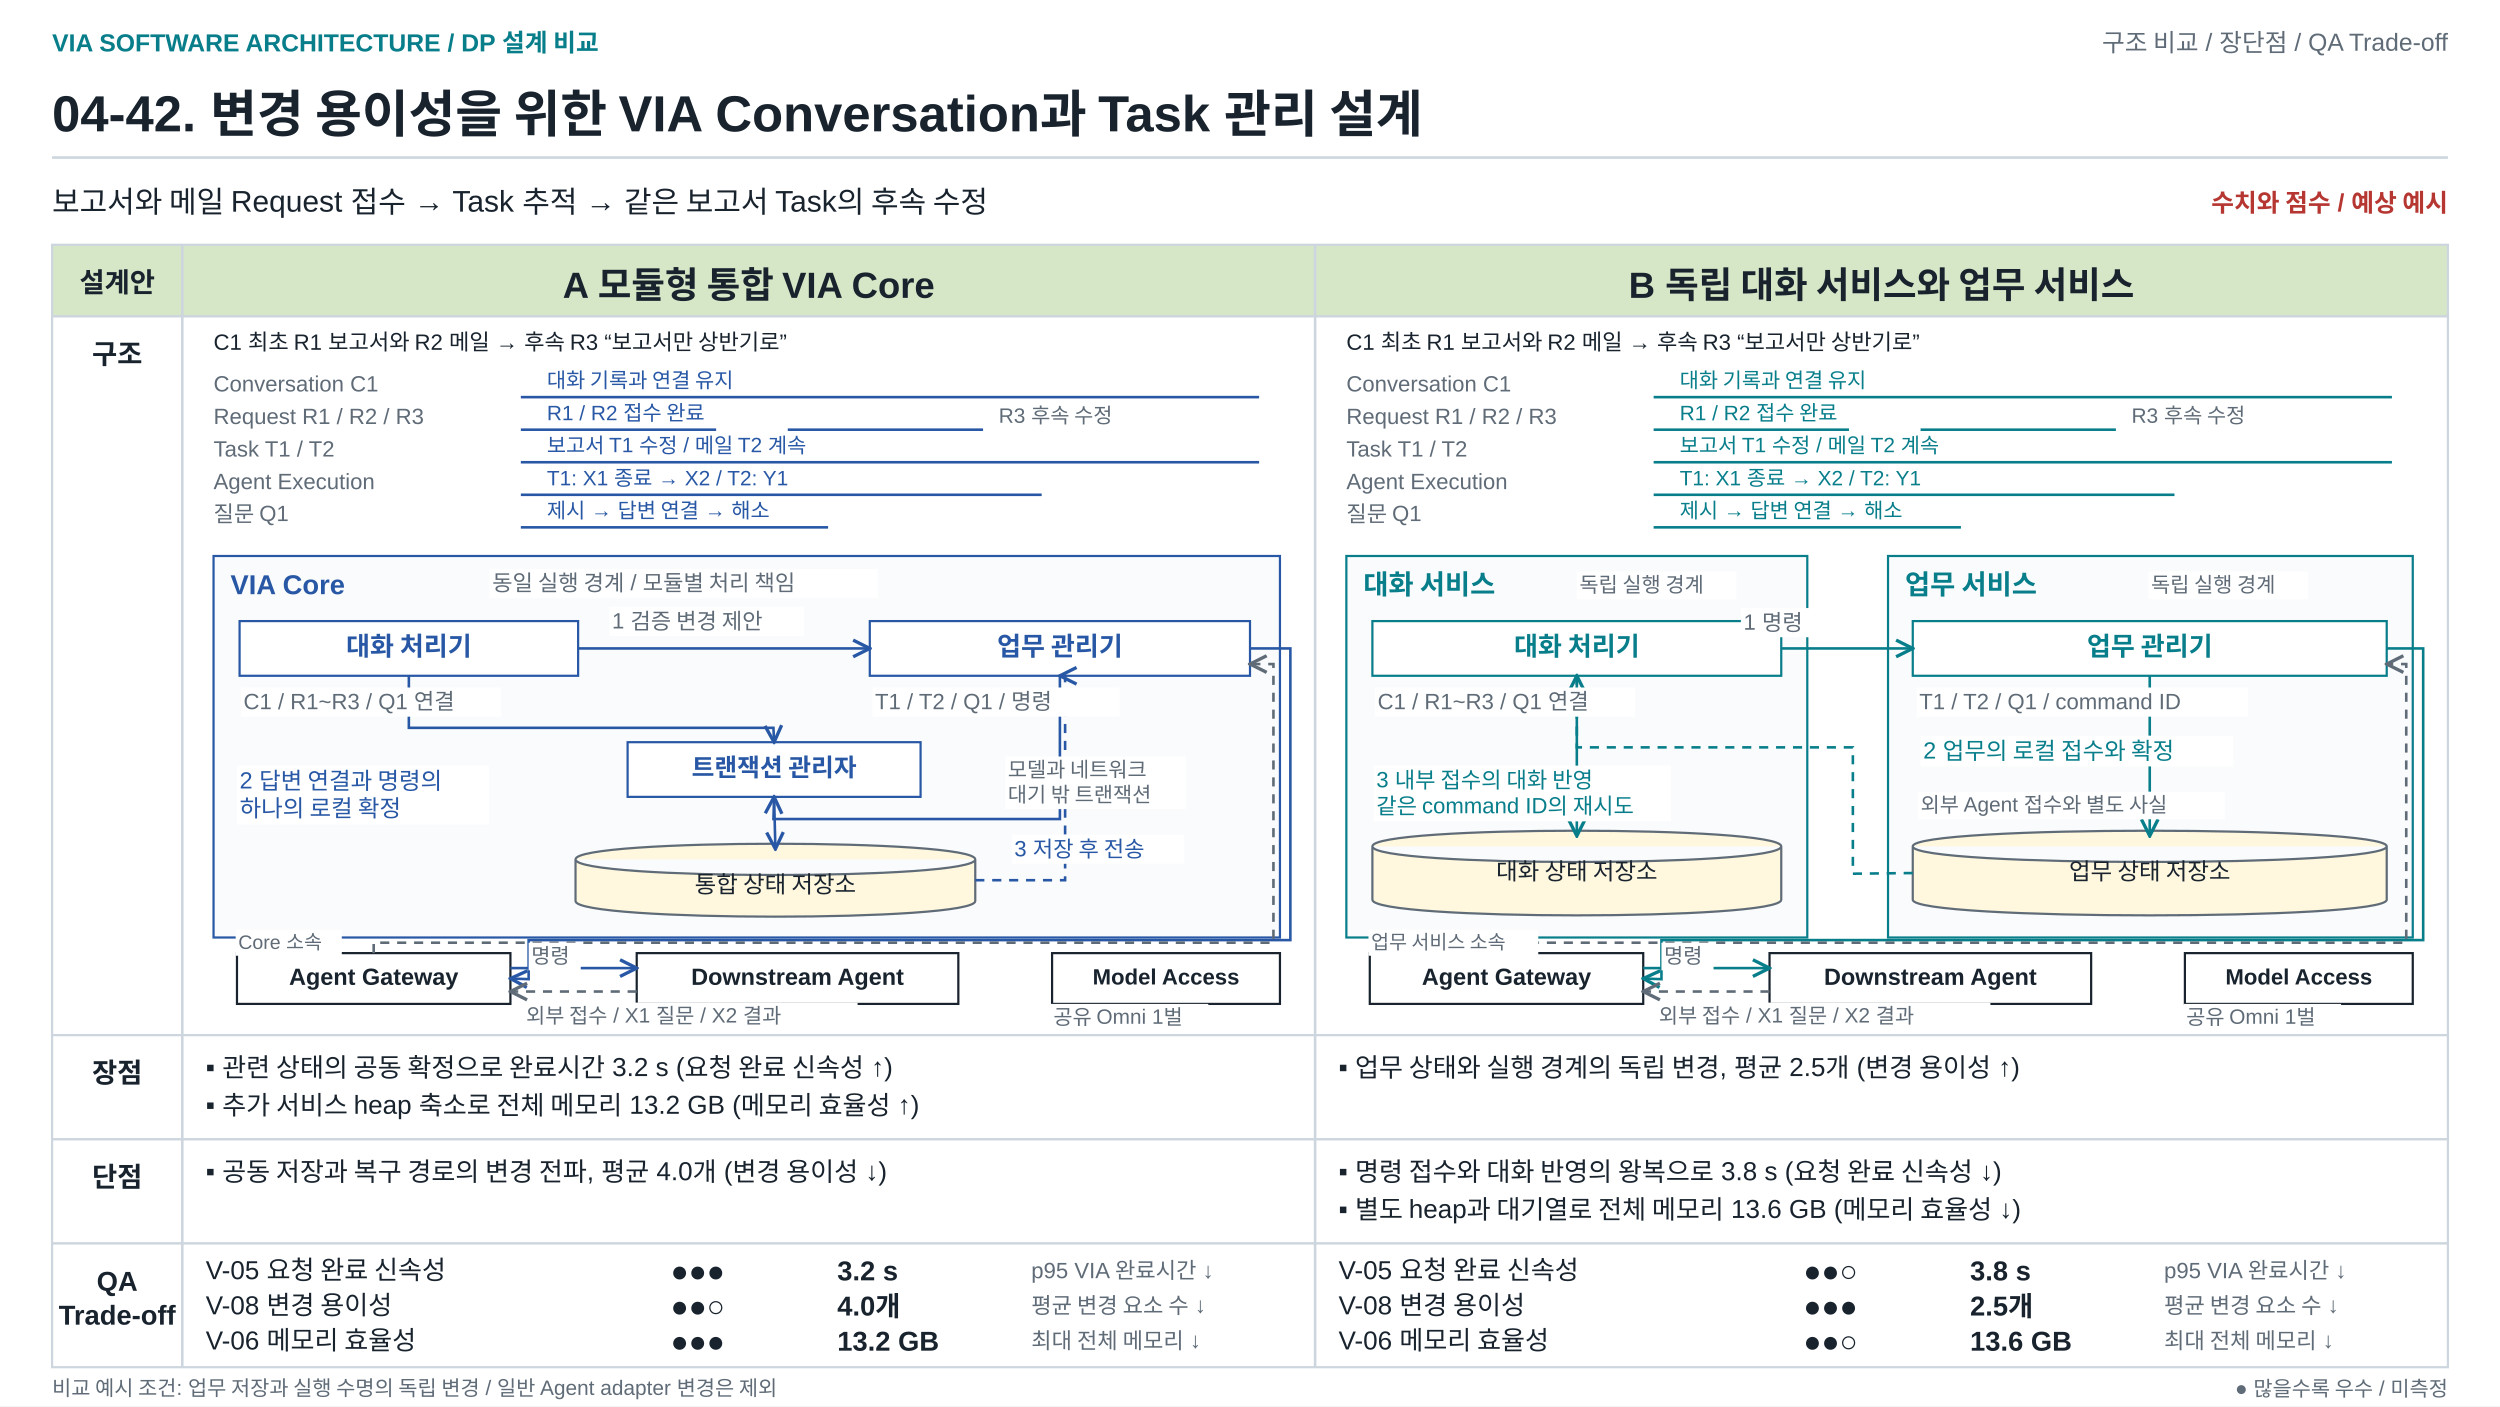
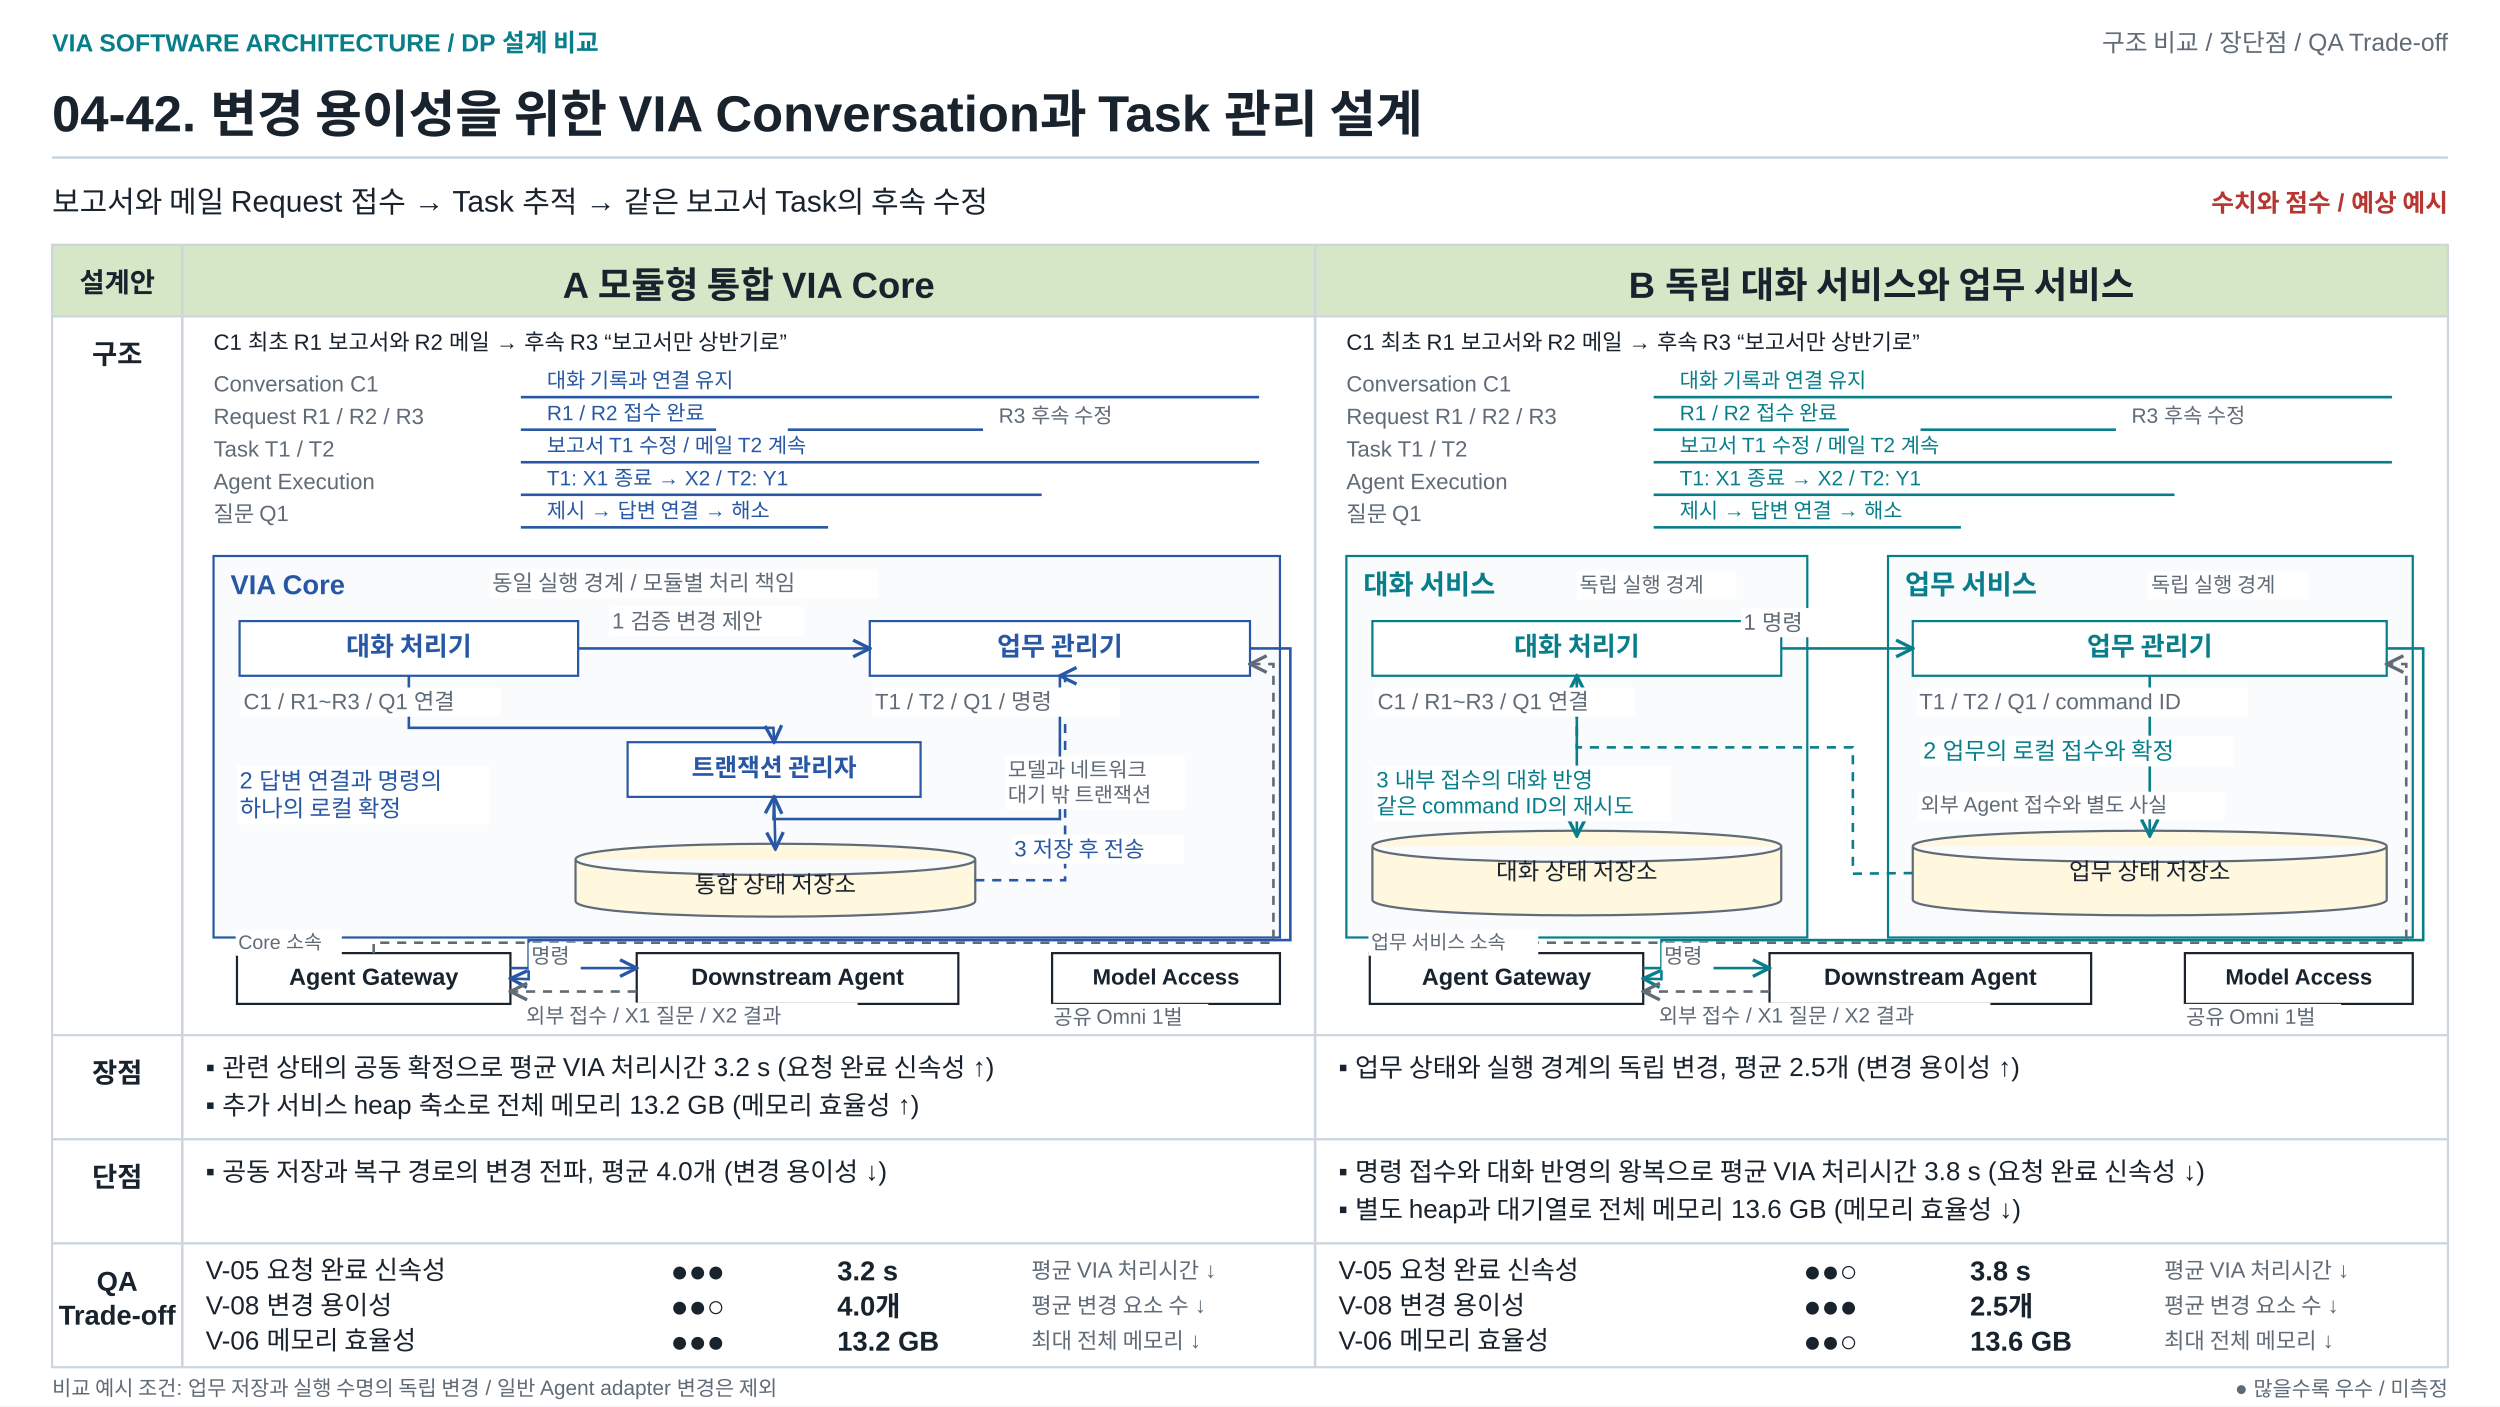
<svg xmlns="http://www.w3.org/2000/svg" width="1920" height="1080" viewBox="0 0 1920 1080" role="img" aria-labelledby="title">
  <defs>
    <marker id="a18232E" viewBox="0 0 10 10" refX="9" refY="5" markerWidth="8" markerHeight="8" orient="auto">
      <path d="M1 1L9 5L1 9" fill="none" stroke="#18232E" stroke-width="1.6" />
    </marker>
    <marker id="a2858A5" viewBox="0 0 10 10" refX="9" refY="5" markerWidth="8" markerHeight="8" orient="auto">
      <path d="M1 1L9 5L1 9" fill="none" stroke="#2858A5" stroke-width="1.6" />
    </marker>
    <marker id="aB63732" viewBox="0 0 10 10" refX="9" refY="5" markerWidth="8" markerHeight="8" orient="auto">
      <path d="M1 1L9 5L1 9" fill="none" stroke="#B63732" stroke-width="1.6" />
    </marker>
    <marker id="a087E8B" viewBox="0 0 10 10" refX="9" refY="5" markerWidth="8" markerHeight="8" orient="auto">
      <path d="M1 1L9 5L1 9" fill="none" stroke="#087E8B" stroke-width="1.6" />
    </marker>
    <marker id="a5F6B77" viewBox="0 0 10 10" refX="9" refY="5" markerWidth="8" markerHeight="8" orient="auto">
      <path d="M1 1L9 5L1 9" fill="none" stroke="#5F6B77" stroke-width="1.6" />
    </marker>
    <marker id="a7155A4" viewBox="0 0 10 10" refX="9" refY="5" markerWidth="8" markerHeight="8" orient="auto">
      <path d="M1 1L9 5L1 9" fill="none" stroke="#7155A4" stroke-width="1.6" />
    </marker>
  </defs>
  <g font-family="Apple SD Gothic Neo, Arial, sans-serif">
    <rect id="n1" fill="white" stroke="none" stroke-width="1.7" x="0" y="0" width="1920" height="1080" />
    <text id="n2-0" data-width="1300" x="40" y="39.48" text-anchor="start" font-size="19" font-weight="700" fill="#087E8B">VIA SOFTWARE ARCHITECTURE / DP 설계 비교</text>
    <text id="n3-0" data-width="450" x="1880" y="39.48" text-anchor="end" font-size="19" font-weight="400" fill="#5F6B77">구조 비교 / 장단점 / QA Trade-off</text>
    <text id="n4-0" data-width="1840" x="40" y="100.88" text-anchor="start" font-size="39" font-weight="700" fill="#18232E">04-42. 변경 용이성을 위한 VIA Conversation과 Task 관리 설계</text>
    <polyline id="n5" points="40,121 1880,121" fill="none" stroke="#CDD6DE" stroke-width="2" />
    <text id="n6-0" data-width="1530" x="40" y="163.16" text-anchor="start" font-size="23" font-weight="400" fill="#18232E">보고서와 메일 Request 접수 → Task 추적 → 같은 보고서 Task의 후속 수정</text>
    <text id="n7-0" data-width="290" x="1880" y="162.48" text-anchor="end" font-size="19" font-weight="700" fill="#B63732">수치와 점수 / 예상 예시</text>
    <rect id="n8" fill="#D5E7C7" stroke="#CDD6DE" stroke-width="1.7" x="40" y="188" width="1840" height="55" />
    <text id="n9-0" data-width="98" x="90" y="224.32" text-anchor="middle" font-size="21" font-weight="700" fill="#18232E">설계안</text>
    <rect id="n10" fill="white" stroke="#CDD6DE" stroke-width="1.7" x="40" y="243" width="1840" height="552" />
    <text id="n11-0" data-width="98" x="90" y="279.32" text-anchor="middle" font-size="21" font-weight="700" fill="#18232E">구조</text>
    <rect id="n12" fill="white" stroke="#CDD6DE" stroke-width="1.7" x="40" y="795" width="1840" height="80" />
    <text id="n13-0" data-width="98" x="90" y="831.32" text-anchor="middle" font-size="21" font-weight="700" fill="#18232E">장점</text>
    <rect id="n14" fill="white" stroke="#CDD6DE" stroke-width="1.7" x="40" y="875" width="1840" height="80" />
    <text id="n15-0" data-width="98" x="90" y="911.32" text-anchor="middle" font-size="21" font-weight="700" fill="#18232E">단점</text>
    <rect id="n16" fill="white" stroke="#CDD6DE" stroke-width="1.7" x="40" y="955" width="1840" height="95" />
    <text id="n17-0" data-width="98" x="90" y="991.32" text-anchor="middle" font-size="21" font-weight="700" fill="#18232E">QA</text>
    <text id="n17-1" data-width="98" x="90" y="1017.32" text-anchor="middle" font-size="21" font-weight="700" fill="#18232E">Trade-off</text>
    <polyline id="n18" points="140,188 140,1050" fill="none" stroke="#CDD6DE" stroke-width="2" />
    <polyline id="n19" points="1010,188 1010,1050" fill="none" stroke="#CDD6DE" stroke-width="2" />
    <text id="n20-0" data-width="838" x="575" y="228.76" text-anchor="middle" font-size="28" font-weight="700" fill="#18232E">A 모듈형 통합 VIA Core</text>
-     <text id="n21-0" data-width="836" x="158" y="826.4" text-anchor="start" font-size="20" font-weight="400" fill="#18232E">▪ 관련 상태의 공동 확정으로 완료시간 3.2 s (요청 완료 신속성 ↑)</text>
+     <text id="n21-0" data-width="836" x="158" y="826.4" text-anchor="start" font-size="20" font-weight="400" fill="#18232E">▪ 관련 상태의 공동 확정으로 평균 VIA 처리시간 3.2 s (요청 완료 신속성 ↑)</text>
    <text id="n22-0" data-width="836" x="158" y="855.4" text-anchor="start" font-size="20" font-weight="400" fill="#18232E">▪ 추가 서비스 heap 축소로 전체 메모리 13.2 GB (메모리 효율성 ↑)</text>
    <text id="n23-0" data-width="836" x="158" y="906.4" text-anchor="start" font-size="20" font-weight="400" fill="#18232E">▪ 공동 저장과 복구 경로의 변경 전파, 평균 4.0개 (변경 용이성 ↓)</text>
    <text id="n24-0" data-width="335" x="158" y="982.4" text-anchor="start" font-size="20" font-weight="400" fill="#18232E">V-05 요청 완료 신속성</text>
    <text id="n25-0" data-width="112" x="515" y="984.16" text-anchor="start" font-size="23" font-weight="400" fill="#18232E">●●●</text>
    <text id="n26-0" data-width="140" x="643" y="983.32" text-anchor="start" font-size="21" font-weight="700" fill="#18232E">3.2 s</text>
-     <text id="n27-0" data-width="206" x="792" y="981.64" text-anchor="start" font-size="17" font-weight="400" fill="#5F6B77">p95 VIA 완료시간 ↓</text>
+     <text id="n27-0" data-width="206" x="792" y="981.64" text-anchor="start" font-size="17" font-weight="400" fill="#5F6B77">평균 VIA 처리시간 ↓</text>
    <text id="n28-0" data-width="335" x="158" y="1009.4" text-anchor="start" font-size="20" font-weight="400" fill="#18232E">V-08 변경 용이성</text>
    <text id="n29-0" data-width="112" x="515" y="1011.16" text-anchor="start" font-size="23" font-weight="400" fill="#18232E">●●○</text>
    <text id="n30-0" data-width="140" x="643" y="1010.32" text-anchor="start" font-size="21" font-weight="700" fill="#18232E">4.0개</text>
    <text id="n31-0" data-width="206" x="792" y="1008.64" text-anchor="start" font-size="17" font-weight="400" fill="#5F6B77">평균 변경 요소 수 ↓</text>
    <text id="n32-0" data-width="335" x="158" y="1036.4" text-anchor="start" font-size="20" font-weight="400" fill="#18232E">V-06 메모리 효율성</text>
    <text id="n33-0" data-width="112" x="515" y="1038.16" text-anchor="start" font-size="23" font-weight="400" fill="#18232E">●●●</text>
    <text id="n34-0" data-width="140" x="643" y="1037.32" text-anchor="start" font-size="21" font-weight="700" fill="#18232E">13.2 GB</text>
    <text id="n35-0" data-width="206" x="792" y="1035.64" text-anchor="start" font-size="17" font-weight="400" fill="#5F6B77">최대 전체 메모리 ↓</text>
    <text id="n36-0" data-width="838" x="1445" y="228.76" text-anchor="middle" font-size="28" font-weight="700" fill="#18232E">B 독립 대화 서비스와 업무 서비스</text>
    <text id="n37-0" data-width="836" x="1028" y="826.4" text-anchor="start" font-size="20" font-weight="400" fill="#18232E">▪ 업무 상태와 실행 경계의 독립 변경, 평균 2.5개 (변경 용이성 ↑)</text>
-     <text id="n38-0" data-width="836" x="1028" y="906.4" text-anchor="start" font-size="20" font-weight="400" fill="#18232E">▪ 명령 접수와 대화 반영의 왕복으로 3.8 s (요청 완료 신속성 ↓)</text>
+     <text id="n38-0" data-width="836" x="1028" y="906.4" text-anchor="start" font-size="20" font-weight="400" fill="#18232E">▪ 명령 접수와 대화 반영의 왕복으로 평균 VIA 처리시간 3.8 s (요청 완료 신속성 ↓)</text>
    <text id="n39-0" data-width="836" x="1028" y="935.4" text-anchor="start" font-size="20" font-weight="400" fill="#18232E">▪ 별도 heap과 대기열로 전체 메모리 13.6 GB (메모리 효율성 ↓)</text>
    <text id="n40-0" data-width="335" x="1028" y="982.4" text-anchor="start" font-size="20" font-weight="400" fill="#18232E">V-05 요청 완료 신속성</text>
    <text id="n41-0" data-width="112" x="1385" y="984.16" text-anchor="start" font-size="23" font-weight="400" fill="#18232E">●●○</text>
    <text id="n42-0" data-width="140" x="1513" y="983.32" text-anchor="start" font-size="21" font-weight="700" fill="#18232E">3.8 s</text>
-     <text id="n43-0" data-width="206" x="1662" y="981.64" text-anchor="start" font-size="17" font-weight="400" fill="#5F6B77">p95 VIA 완료시간 ↓</text>
+     <text id="n43-0" data-width="206" x="1662" y="981.64" text-anchor="start" font-size="17" font-weight="400" fill="#5F6B77">평균 VIA 처리시간 ↓</text>
    <text id="n44-0" data-width="335" x="1028" y="1009.4" text-anchor="start" font-size="20" font-weight="400" fill="#18232E">V-08 변경 용이성</text>
    <text id="n45-0" data-width="112" x="1385" y="1011.16" text-anchor="start" font-size="23" font-weight="400" fill="#18232E">●●●</text>
    <text id="n46-0" data-width="140" x="1513" y="1010.32" text-anchor="start" font-size="21" font-weight="700" fill="#18232E">2.5개</text>
    <text id="n47-0" data-width="206" x="1662" y="1008.64" text-anchor="start" font-size="17" font-weight="400" fill="#5F6B77">평균 변경 요소 수 ↓</text>
    <text id="n48-0" data-width="335" x="1028" y="1036.4" text-anchor="start" font-size="20" font-weight="400" fill="#18232E">V-06 메모리 효율성</text>
    <text id="n49-0" data-width="112" x="1385" y="1038.16" text-anchor="start" font-size="23" font-weight="400" fill="#18232E">●●○</text>
    <text id="n50-0" data-width="140" x="1513" y="1037.32" text-anchor="start" font-size="21" font-weight="700" fill="#18232E">13.6 GB</text>
    <text id="n51-0" data-width="206" x="1662" y="1035.64" text-anchor="start" font-size="17" font-weight="400" fill="#5F6B77">최대 전체 메모리 ↓</text>
    <text id="n52-0" data-width="1520" x="40" y="1071.72" text-anchor="start" font-size="16" font-weight="400" fill="#5F6B77">비교 예시 조건: 업무 저장과 실행 수명의 독립 변경 / 일반 Agent adapter 변경은 제외</text>
    <text id="n53-0" data-width="315" x="1880" y="1071.72" text-anchor="end" font-size="16" font-weight="400" fill="#5F6B77">● 많을수록 우수 / 미측정</text>
    <polyline id="n58" points="400,305 967,305" fill="none" stroke="#2858A5" stroke-width="2" />
    <polyline id="n63" points="400,330 550,330" fill="none" stroke="#2858A5" stroke-width="2" />
    <polyline id="n66" points="605,330 755,330" fill="none" stroke="#2858A5" stroke-width="2" />
    <polyline id="n71" points="400,355 967,355" fill="none" stroke="#2858A5" stroke-width="2" />
    <polyline id="n76" points="400,380 800,380" fill="none" stroke="#2858A5" stroke-width="2" />
    <polyline id="n81" points="400,405 636,405" fill="none" stroke="#2858A5" stroke-width="2" />
    <rect id="n84" fill="#FAFBFC" stroke="#2858A5" stroke-width="1.7" x="164" y="427" width="819" height="293" />
    <text id="n85-0" data-width="793" x="177" y="456.32" text-anchor="start" font-size="21" font-weight="700" fill="#2858A5">VIA Core</text>
    <rect id="n88" fill="white" stroke="#2858A5" stroke-width="1.7" x="184" y="477" width="260" height="42" />
    <text id="n89-0" data-width="242" x="314.0" y="503.4" text-anchor="middle" font-size="20" font-weight="700" fill="#2858A5">대화 처리기</text>
    <rect id="n90" fill="white" stroke="#2858A5" stroke-width="1.7" x="668" y="477" width="292" height="42" />
    <text id="n91-0" data-width="274" x="814.0" y="503.4" text-anchor="middle" font-size="20" font-weight="700" fill="#2858A5">업무 관리기</text>
    <rect id="n92" fill="white" stroke="#2858A5" stroke-width="1.7" x="482" y="570" width="225" height="42" />
    <text id="n93-0" data-width="207" x="594.5" y="596.13" text-anchor="middle" font-size="19" font-weight="700" fill="#2858A5">트랜잭션 관리자</text>
    <path id="n94" fill="#FFF7DE" stroke="#5F6B77" stroke-width="1.7" d="M442 660C442 644 749 644 749 660V692C749 708 442 708 442 692Z M442 660C442 676 749 676 749 660" />
    <text id="n95-0" data-width="289" x="595.5" y="685.56" text-anchor="middle" font-size="18" font-weight="400" fill="#18232E">통합 상태 저장소</text>
    <polyline id="n100" points="444,498.0 668,498.0" fill="none" stroke="#2858A5" stroke-width="2" marker-end="url(#a2858A5)" />
    <polyline id="n103" points="314.0,519 314,559 594,559 594.5,570" fill="none" stroke="#2858A5" stroke-width="2" marker-end="url(#a2858A5)" />
    <polyline id="n104" points="814.0,519 814,629 594,629 594.5,612" fill="none" stroke="#2858A5" stroke-width="2" marker-end="url(#a2858A5)" />
    <polyline id="n105" points="594.5,612 595.5,652" fill="none" stroke="#2858A5" stroke-width="2" marker-end="url(#a2858A5)" />
    <polyline id="n110" points="749,676.0 818,676 818,519 814.0,519" fill="none" stroke="#2858A5" stroke-width="2" stroke-dasharray="7 6" marker-end="url(#a2858A5)" />
    <rect id="n113" fill="white" stroke="#18232E" stroke-width="1.7" x="182" y="732" width="210" height="39" />
    <text id="n114-0" data-width="192" x="287.0" y="756.36" text-anchor="middle" font-size="18" font-weight="700" fill="#18232E">Agent Gateway</text>
    <rect id="n115" fill="white" stroke="#18232E" stroke-width="1.7" x="489" y="732" width="247" height="39" />
    <text id="n116-0" data-width="229" x="612.5" y="756.36" text-anchor="middle" font-size="18" font-weight="700" fill="#18232E">Downstream Agent</text>
    <rect id="n117" fill="white" stroke="#18232E" stroke-width="1.7" x="808" y="732" width="175" height="39" />
    <text id="n118-0" data-width="157" x="895.5" y="756.09" text-anchor="middle" font-size="17" font-weight="700" fill="#18232E">Model Access</text>
    <polyline id="n119" points="960,498.0 991,498 991,722 406,722 406,752 392,751.5" fill="none" stroke="#2858A5" stroke-width="2" marker-end="url(#a2858A5)" />
    <polyline id="n120" points="287.0,732 287,724 978,724 978,510 960,510.0" fill="none" stroke="#5F6B77" stroke-width="2" stroke-dasharray="7 6" marker-end="url(#a5F6B77)" />
    <polyline id="n121" points="392,743.5 489,743.5" fill="none" stroke="#2858A5" stroke-width="2" marker-end="url(#a2858A5)" />
    <polyline id="n122" points="489,761.5 392,761.5" fill="none" stroke="#5F6B77" stroke-width="2" stroke-dasharray="7 6" marker-end="url(#a5F6B77)" />
    <rect id="n54" fill="white" stroke="none" stroke-width="1.7" x="162" y="252" width="521.06" height="22.4" />
    <text id="n55-0" data-width="820" x="164" y="268.64" text-anchor="start" font-size="17" font-weight="400" fill="#18232E">C1 최초 R1 보고서와 R2 메일 → 후속 R3 “보고서만 상반기로”</text>
    <rect id="n56" fill="white" stroke="none" stroke-width="1.7" x="162" y="284" width="155.9" height="22.4" />
    <text id="n57-0" data-width="220" x="164" y="300.64" text-anchor="start" font-size="17" font-weight="400" fill="#5F6B77">Conversation C1</text>
    <rect id="n59" fill="white" stroke="none" stroke-width="1.7" x="418" y="282" width="179.84" height="21.2" />
    <text id="n60-0" data-width="543" x="420" y="297.72" text-anchor="start" font-size="16" font-weight="400" fill="#2858A5">대화 기록과 연결 유지</text>
    <rect id="n61" fill="white" stroke="none" stroke-width="1.7" x="162" y="309" width="205.2" height="22.4" />
    <text id="n62-0" data-width="220" x="164" y="325.64" text-anchor="start" font-size="17" font-weight="400" fill="#5F6B77">Request R1 / R2 / R3</text>
    <rect id="n64" fill="white" stroke="none" stroke-width="1.7" x="418" y="307" width="155.52" height="21.2" />
    <text id="n65-0" data-width="175" x="420" y="322.72" text-anchor="start" font-size="16" font-weight="400" fill="#2858A5">R1 / R2 접수 완료</text>
    <rect id="n67" fill="white" stroke="none" stroke-width="1.7" x="765" y="309" width="109.12" height="21.2" />
    <text id="n68-0" data-width="217" x="767" y="324.72" text-anchor="start" font-size="16" font-weight="400" fill="#5F6B77">R3 후속 수정</text>
    <rect id="n69" fill="white" stroke="none" stroke-width="1.7" x="162" y="334" width="126.32" height="22.4" />
    <text id="n70-0" data-width="220" x="164" y="350.64" text-anchor="start" font-size="17" font-weight="400" fill="#5F6B77">Task T1 / T2</text>
    <rect id="n72" fill="white" stroke="none" stroke-width="1.7" x="418" y="332" width="254.08" height="21.2" />
    <text id="n73-0" data-width="543" x="420" y="347.72" text-anchor="start" font-size="16" font-weight="400" fill="#2858A5">보고서 T1 수정 / 메일 T2 계속</text>
    <rect id="n74" fill="white" stroke="none" stroke-width="1.7" x="162" y="359" width="155.9" height="22.4" />
    <text id="n75-0" data-width="220" x="164" y="375.64" text-anchor="start" font-size="17" font-weight="400" fill="#5F6B77">Agent Execution</text>
    <rect id="n77" fill="white" stroke="none" stroke-width="1.7" x="418" y="357" width="234.88" height="21.2" />
    <text id="n78-0" data-width="376" x="420" y="372.72" text-anchor="start" font-size="16" font-weight="400" fill="#2858A5">T1: X1 종료 → X2 / T2: Y1</text>
    <rect id="n79" fill="white" stroke="none" stroke-width="1.7" x="162" y="384" width="71.58" height="22.4" />
    <text id="n80-0" data-width="220" x="164" y="400.64" text-anchor="start" font-size="17" font-weight="400" fill="#5F6B77">질문 Q1</text>
    <rect id="n82" fill="white" stroke="none" stroke-width="1.7" x="418" y="382" width="200.96" height="21.2" />
    <text id="n83-0" data-width="212" x="420" y="397.72" text-anchor="start" font-size="16" font-weight="400" fill="#2858A5">제시 → 답변 연결 → 해소</text>
    <rect id="n86" fill="white" stroke="none" stroke-width="1.7" x="376" y="437" width="298.02" height="22.4" />
    <text id="n87-0" data-width="585" x="378" y="453.64" text-anchor="start" font-size="17" font-weight="400" fill="#5F6B77">동일 실행 경계 / 모듈별 처리 책임</text>
    <rect id="n96" fill="white" stroke="none" stroke-width="1.7" x="185" y="528" width="199.76" height="22.4" />
    <text id="n97-0" data-width="300" x="187" y="544.64" text-anchor="start" font-size="17" font-weight="400" fill="#5F6B77">C1 / R1~R3 / Q1 연결</text>
    <rect id="n98" fill="white" stroke="none" stroke-width="1.7" x="670" y="528" width="189.9" height="22.4" />
    <text id="n99-0" data-width="285" x="672" y="544.64" text-anchor="start" font-size="17" font-weight="400" fill="#5F6B77">T1 / T2 / Q1 / 명령</text>
    <rect id="n101" fill="white" stroke="none" stroke-width="1.7" x="468" y="466" width="149.44" height="22.4" />
    <text id="n102-0" data-width="181" x="470" y="482.64" text-anchor="start" font-size="17" font-weight="400" fill="#5F6B77">1 검증 변경 제안</text>
    <rect id="n106" fill="white" stroke="none" stroke-width="1.7" x="182" y="588" width="193.76" height="45.2" />
    <text id="n107-0" data-width="279" x="184" y="605.56" text-anchor="start" font-size="18" font-weight="400" fill="#2858A5">2 답변 연결과 명령의</text>
    <text id="n107-1" data-width="279" x="184" y="627.16" text-anchor="start" font-size="18" font-weight="400" fill="#2858A5">하나의 로컬 확정</text>
    <rect id="n108" fill="white" stroke="none" stroke-width="1.7" x="772" y="581" width="138.56" height="40.4" />
    <text id="n109-0" data-width="192" x="774" y="596.72" text-anchor="start" font-size="16" font-weight="400" fill="#5F6B77">모델과 네트워크</text>
    <text id="n109-1" data-width="192" x="774" y="615.92" text-anchor="start" font-size="16" font-weight="400" fill="#5F6B77">대기 밖 트랜잭션</text>
    <rect id="n111" fill="white" stroke="none" stroke-width="1.7" x="777" y="641" width="132.44" height="22.4" />
    <text id="n112-0" data-width="190" x="779" y="657.64" text-anchor="start" font-size="17" font-weight="400" fill="#2858A5">3 저장 후 전송</text>
    <rect id="n123" fill="white" stroke="none" stroke-width="1.7" x="406" y="724" width="40" height="21.2" />
    <text id="n124-0" data-width="92" x="408" y="739.72" text-anchor="start" font-size="16" font-weight="400" fill="#5F6B77">명령</text>
    <rect id="n125" fill="white" stroke="none" stroke-width="1.7" x="402" y="770" width="256.64" height="21.2" />
    <text id="n126-0" data-width="380" x="404" y="785.72" text-anchor="start" font-size="16" font-weight="400" fill="#5F6B77">외부 접수 / X1 질문 / X2 결과</text>
    <rect id="n127" fill="white" stroke="none" stroke-width="1.7" x="807" y="771" width="120.96" height="21.2" />
    <text id="n128-0" data-width="175" x="809" y="786.72" text-anchor="start" font-size="16" font-weight="400" fill="#5F6B77">공유 Omni 1벌</text>
    <rect id="n129" fill="white" stroke="none" stroke-width="1.7" x="181" y="714" width="81.5" height="20.0" />
    <text id="n130-0" data-width="230" x="183" y="728.8" text-anchor="start" font-size="15" font-weight="400" fill="#5F6B77">Core 소속</text>
    <polyline id="n135" points="1270,305 1837,305" fill="none" stroke="#087E8B" stroke-width="2" />
    <polyline id="n140" points="1270,330 1420,330" fill="none" stroke="#087E8B" stroke-width="2" />
    <polyline id="n143" points="1475,330 1625,330" fill="none" stroke="#087E8B" stroke-width="2" />
    <polyline id="n148" points="1270,355 1837,355" fill="none" stroke="#087E8B" stroke-width="2" />
    <polyline id="n153" points="1270,380 1670,380" fill="none" stroke="#087E8B" stroke-width="2" />
    <polyline id="n158" points="1270,405 1506,405" fill="none" stroke="#087E8B" stroke-width="2" />
    <rect id="n161" fill="#FAFBFC" stroke="#087E8B" stroke-width="1.7" x="1034" y="427" width="354" height="293" />
    <text id="n162-0" data-width="328" x="1047" y="456.32" text-anchor="start" font-size="21" font-weight="700" fill="#087E8B">대화 서비스</text>
    <rect id="n163" fill="#FAFBFC" stroke="#087E8B" stroke-width="1.7" x="1450" y="427" width="403" height="293" />
    <text id="n164-0" data-width="377" x="1463" y="456.32" text-anchor="start" font-size="21" font-weight="700" fill="#087E8B">업무 서비스</text>
    <rect id="n169" fill="white" stroke="#087E8B" stroke-width="1.7" x="1054" y="477" width="314" height="42" />
    <text id="n170-0" data-width="296" x="1211.0" y="503.4" text-anchor="middle" font-size="20" font-weight="700" fill="#087E8B">대화 처리기</text>
    <rect id="n171" fill="white" stroke="#087E8B" stroke-width="1.7" x="1469" y="477" width="364" height="42" />
    <text id="n172-0" data-width="346" x="1651.0" y="503.4" text-anchor="middle" font-size="20" font-weight="700" fill="#087E8B">업무 관리기</text>
    <path id="n173" fill="#FFF7DE" stroke="#5F6B77" stroke-width="1.7" d="M1054 650C1054 634 1368 634 1368 650V691C1368 707 1054 707 1054 691Z M1054 650C1054 666 1368 666 1368 650" />
    <text id="n174-0" data-width="296" x="1211.0" y="675.56" text-anchor="middle" font-size="18" font-weight="400" fill="#18232E">대화 상태 저장소</text>
    <path id="n175" fill="#FFF7DE" stroke="#5F6B77" stroke-width="1.7" d="M1469 650C1469 634 1833 634 1833 650V691C1833 707 1469 707 1469 691Z M1469 650C1469 666 1833 666 1833 650" />
    <text id="n176-0" data-width="346" x="1651.0" y="675.56" text-anchor="middle" font-size="18" font-weight="400" fill="#18232E">업무 상태 저장소</text>
    <polyline id="n181" points="1211.0,519 1211.0,642" fill="none" stroke="#087E8B" stroke-width="2" marker-end="url(#a087E8B)" />
    <polyline id="n182" points="1651.0,519 1651.0,642" fill="none" stroke="#087E8B" stroke-width="2" marker-end="url(#a087E8B)" />
    <polyline id="n183" points="1368,498.0 1469,498.0" fill="none" stroke="#087E8B" stroke-width="2" marker-end="url(#a087E8B)" />
    <polyline id="n186" points="1469,670.5 1423,671 1423,574 1211,574 1211.0,519" fill="none" stroke="#087E8B" stroke-width="2" stroke-dasharray="7 6" marker-end="url(#a087E8B)" />
    <rect id="n193" fill="white" stroke="#18232E" stroke-width="1.7" x="1052" y="732" width="210" height="39" />
    <text id="n194-0" data-width="192" x="1157.0" y="756.36" text-anchor="middle" font-size="18" font-weight="700" fill="#18232E">Agent Gateway</text>
    <rect id="n195" fill="white" stroke="#18232E" stroke-width="1.7" x="1359" y="732" width="247" height="39" />
    <text id="n196-0" data-width="229" x="1482.5" y="756.36" text-anchor="middle" font-size="18" font-weight="700" fill="#18232E">Downstream Agent</text>
    <rect id="n197" fill="white" stroke="#18232E" stroke-width="1.7" x="1678" y="732" width="175" height="39" />
    <text id="n198-0" data-width="157" x="1765.5" y="756.09" text-anchor="middle" font-size="17" font-weight="700" fill="#18232E">Model Access</text>
    <polyline id="n199" points="1833,498.0 1861,498 1861,722 1276,722 1276,752 1262,751.5" fill="none" stroke="#087E8B" stroke-width="2" marker-end="url(#a087E8B)" />
    <polyline id="n200" points="1157.0,732 1157,724 1848,724 1848,510 1833,510.0" fill="none" stroke="#5F6B77" stroke-width="2" stroke-dasharray="7 6" marker-end="url(#a5F6B77)" />
    <polyline id="n201" points="1262,743.5 1359,743.5" fill="none" stroke="#087E8B" stroke-width="2" marker-end="url(#a087E8B)" />
    <polyline id="n202" points="1359,761.5 1262,761.5" fill="none" stroke="#5F6B77" stroke-width="2" stroke-dasharray="7 6" marker-end="url(#a5F6B77)" />
    <rect id="n131" fill="white" stroke="none" stroke-width="1.7" x="1032" y="252" width="521.06" height="22.4" />
    <text id="n132-0" data-width="820" x="1034" y="268.64" text-anchor="start" font-size="17" font-weight="400" fill="#18232E">C1 최초 R1 보고서와 R2 메일 → 후속 R3 “보고서만 상반기로”</text>
    <rect id="n133" fill="white" stroke="none" stroke-width="1.7" x="1032" y="284" width="155.9" height="22.4" />
    <text id="n134-0" data-width="220" x="1034" y="300.64" text-anchor="start" font-size="17" font-weight="400" fill="#5F6B77">Conversation C1</text>
    <rect id="n136" fill="white" stroke="none" stroke-width="1.7" x="1288" y="282" width="179.84" height="21.2" />
    <text id="n137-0" data-width="543" x="1290" y="297.72" text-anchor="start" font-size="16" font-weight="400" fill="#087E8B">대화 기록과 연결 유지</text>
    <rect id="n138" fill="white" stroke="none" stroke-width="1.7" x="1032" y="309" width="205.2" height="22.4" />
    <text id="n139-0" data-width="220" x="1034" y="325.64" text-anchor="start" font-size="17" font-weight="400" fill="#5F6B77">Request R1 / R2 / R3</text>
    <rect id="n141" fill="white" stroke="none" stroke-width="1.7" x="1288" y="307" width="155.52" height="21.2" />
    <text id="n142-0" data-width="175" x="1290" y="322.72" text-anchor="start" font-size="16" font-weight="400" fill="#087E8B">R1 / R2 접수 완료</text>
    <rect id="n144" fill="white" stroke="none" stroke-width="1.7" x="1635" y="309" width="109.12" height="21.2" />
    <text id="n145-0" data-width="217" x="1637" y="324.72" text-anchor="start" font-size="16" font-weight="400" fill="#5F6B77">R3 후속 수정</text>
    <rect id="n146" fill="white" stroke="none" stroke-width="1.7" x="1032" y="334" width="126.32" height="22.4" />
    <text id="n147-0" data-width="220" x="1034" y="350.64" text-anchor="start" font-size="17" font-weight="400" fill="#5F6B77">Task T1 / T2</text>
    <rect id="n149" fill="white" stroke="none" stroke-width="1.7" x="1288" y="332" width="254.08" height="21.2" />
    <text id="n150-0" data-width="543" x="1290" y="347.72" text-anchor="start" font-size="16" font-weight="400" fill="#087E8B">보고서 T1 수정 / 메일 T2 계속</text>
    <rect id="n151" fill="white" stroke="none" stroke-width="1.7" x="1032" y="359" width="155.9" height="22.4" />
    <text id="n152-0" data-width="220" x="1034" y="375.64" text-anchor="start" font-size="17" font-weight="400" fill="#5F6B77">Agent Execution</text>
    <rect id="n154" fill="white" stroke="none" stroke-width="1.7" x="1288" y="357" width="234.88" height="21.2" />
    <text id="n155-0" data-width="376" x="1290" y="372.72" text-anchor="start" font-size="16" font-weight="400" fill="#087E8B">T1: X1 종료 → X2 / T2: Y1</text>
    <rect id="n156" fill="white" stroke="none" stroke-width="1.7" x="1032" y="384" width="71.58" height="22.4" />
    <text id="n157-0" data-width="220" x="1034" y="400.64" text-anchor="start" font-size="17" font-weight="400" fill="#5F6B77">질문 Q1</text>
    <rect id="n159" fill="white" stroke="none" stroke-width="1.7" x="1288" y="382" width="200.96" height="21.2" />
    <text id="n160-0" data-width="212" x="1290" y="397.72" text-anchor="start" font-size="16" font-weight="400" fill="#087E8B">제시 → 답변 연결 → 해소</text>
    <rect id="n165" fill="white" stroke="none" stroke-width="1.7" x="1211" y="439" width="122.56" height="21.2" />
    <text id="n166-0" data-width="172" x="1213" y="454.72" text-anchor="start" font-size="16" font-weight="400" fill="#5F6B77">독립 실행 경계</text>
    <rect id="n167" fill="white" stroke="none" stroke-width="1.7" x="1650" y="439" width="122.56" height="21.2" />
    <text id="n168-0" data-width="199" x="1652" y="454.72" text-anchor="start" font-size="16" font-weight="400" fill="#5F6B77">독립 실행 경계</text>
    <rect id="n177" fill="white" stroke="none" stroke-width="1.7" x="1056" y="528" width="199.76" height="22.4" />
    <text id="n178-0" data-width="308" x="1058" y="544.64" text-anchor="start" font-size="17" font-weight="400" fill="#5F6B77">C1 / R1~R3 / Q1 연결</text>
    <rect id="n179" fill="white" stroke="none" stroke-width="1.7" x="1472" y="528" width="254.5" height="22.4" />
    <text id="n180-0" data-width="345" x="1474" y="544.64" text-anchor="start" font-size="17" font-weight="400" fill="#5F6B77">T1 / T2 / Q1 / command ID</text>
    <rect id="n184" fill="white" stroke="none" stroke-width="1.7" x="1337" y="467" width="61.72" height="22.4" />
    <text id="n185-0" data-width="122" x="1339" y="483.64" text-anchor="start" font-size="17" font-weight="400" fill="#5F6B77">1 명령</text>
    <rect id="n187" fill="white" stroke="none" stroke-width="1.7" x="1475" y="565" width="240.2" height="23.6" />
    <text id="n188-0" data-width="342" x="1477" y="582.56" text-anchor="start" font-size="18" font-weight="400" fill="#087E8B">2 업무의 로컬 접수와 확정</text>
    <rect id="n189" fill="white" stroke="none" stroke-width="1.7" x="1055" y="588" width="228.32" height="42.8" />
    <text id="n190-0" data-width="300" x="1057" y="604.64" text-anchor="start" font-size="17" font-weight="400" fill="#087E8B">3 내부 접수의 대화 반영</text>
    <text id="n190-1" data-width="300" x="1057" y="625.04" text-anchor="start" font-size="17" font-weight="400" fill="#087E8B">같은 command ID의 재시도</text>
    <rect id="n191" fill="white" stroke="none" stroke-width="1.7" x="1473" y="608" width="235.52" height="21.2" />
    <text id="n192-0" data-width="356" x="1475" y="623.72" text-anchor="start" font-size="16" font-weight="400" fill="#5F6B77">외부 Agent 접수와 별도 사실</text>
    <rect id="n203" fill="white" stroke="none" stroke-width="1.7" x="1276" y="724" width="40" height="21.2" />
    <text id="n204-0" data-width="92" x="1278" y="739.72" text-anchor="start" font-size="16" font-weight="400" fill="#5F6B77">명령</text>
    <rect id="n205" fill="white" stroke="none" stroke-width="1.7" x="1272" y="770" width="256.64" height="21.2" />
    <text id="n206-0" data-width="380" x="1274" y="785.72" text-anchor="start" font-size="16" font-weight="400" fill="#5F6B77">외부 접수 / X1 질문 / X2 결과</text>
    <rect id="n207" fill="white" stroke="none" stroke-width="1.7" x="1677" y="771" width="120.96" height="21.2" />
    <text id="n208-0" data-width="175" x="1679" y="786.72" text-anchor="start" font-size="16" font-weight="400" fill="#5F6B77">공유 Omni 1벌</text>
    <rect id="n209" fill="white" stroke="none" stroke-width="1.7" x="1051" y="714" width="130.4" height="20.0" />
    <text id="n210-0" data-width="230" x="1053" y="728.8" text-anchor="start" font-size="15" font-weight="400" fill="#5F6B77">업무 서비스 소속</text>
  </g>
</svg>
